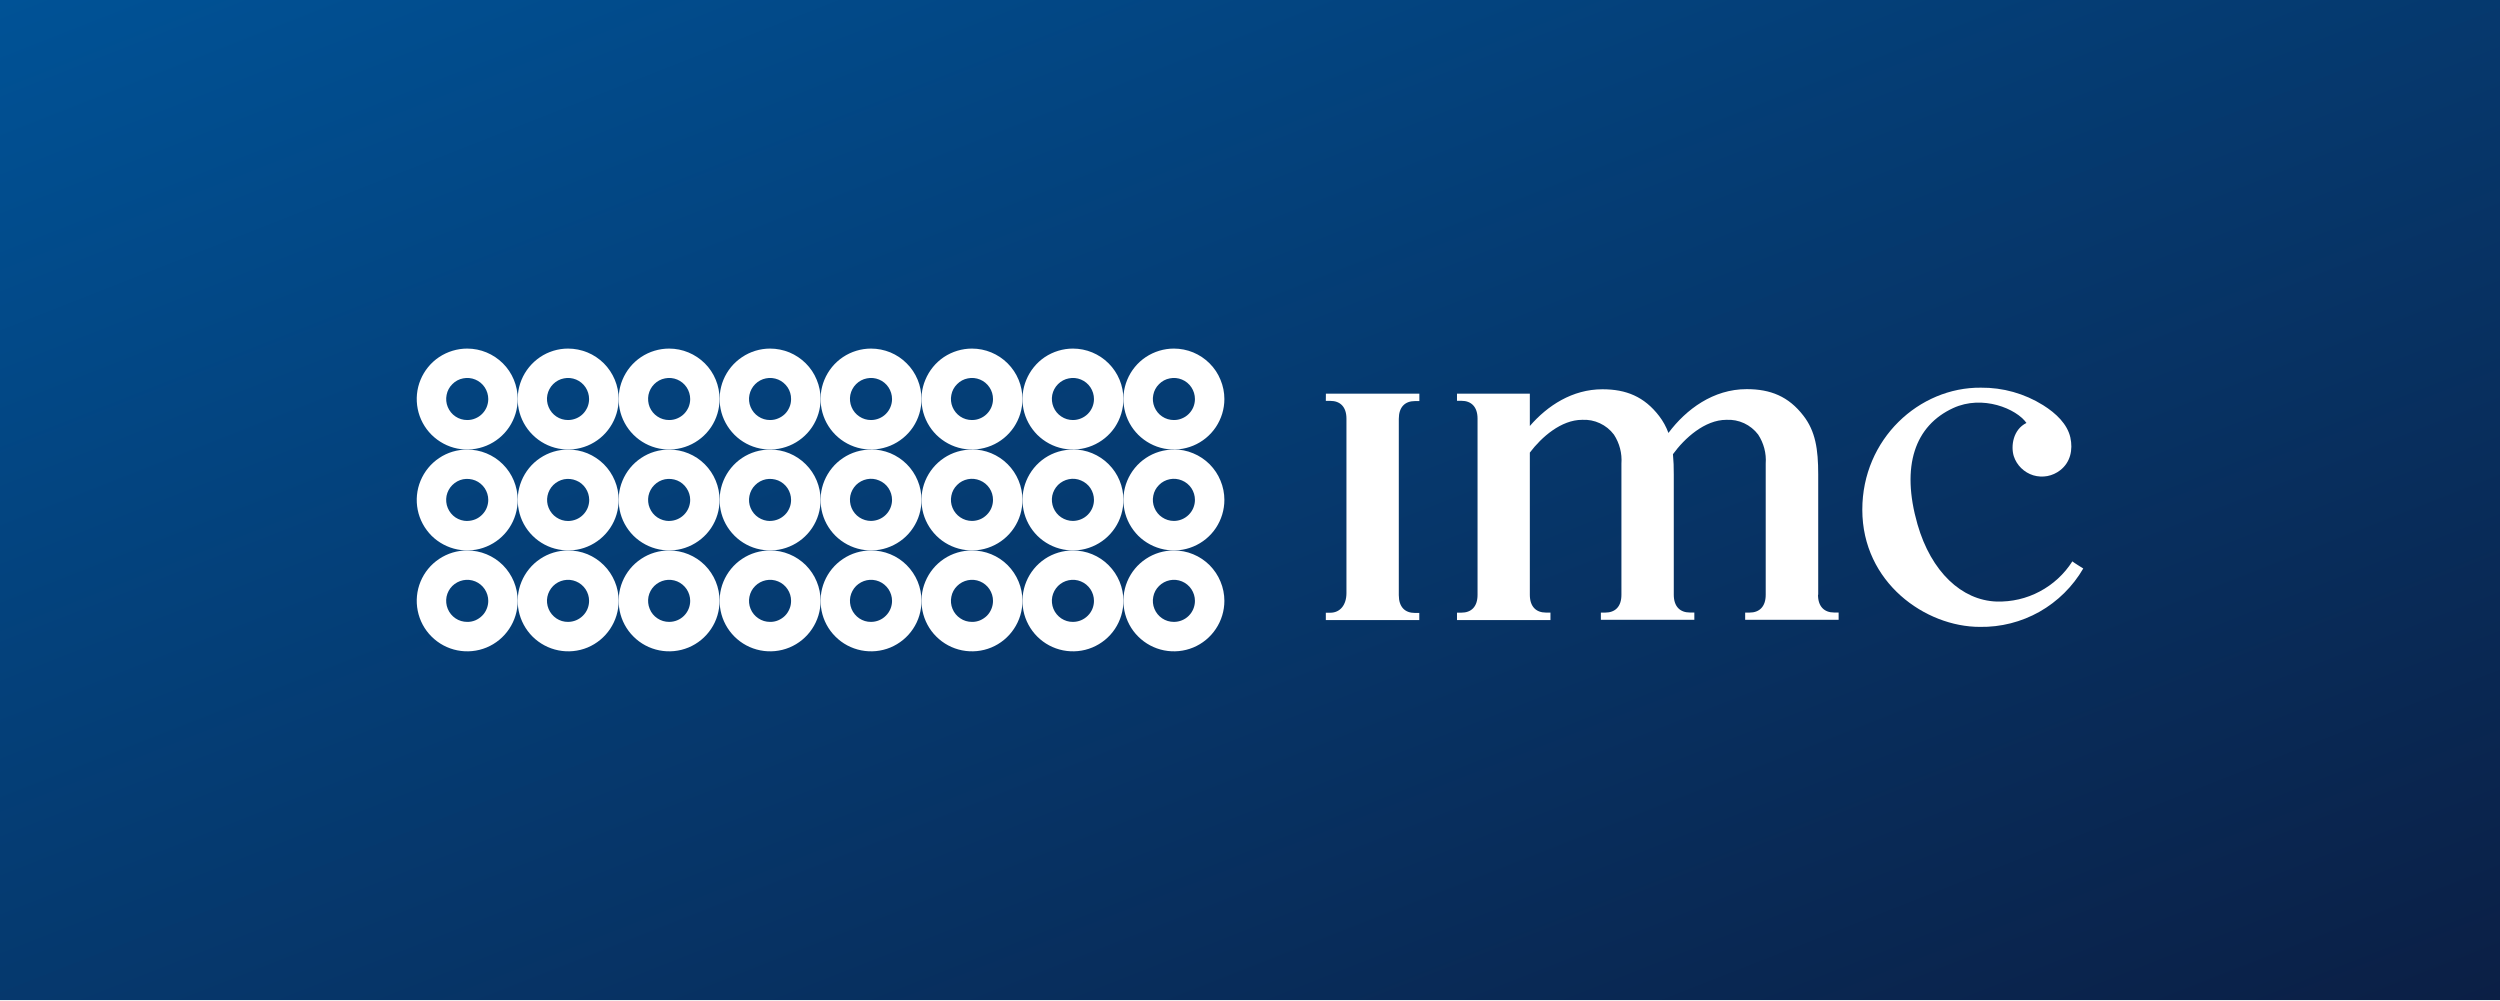
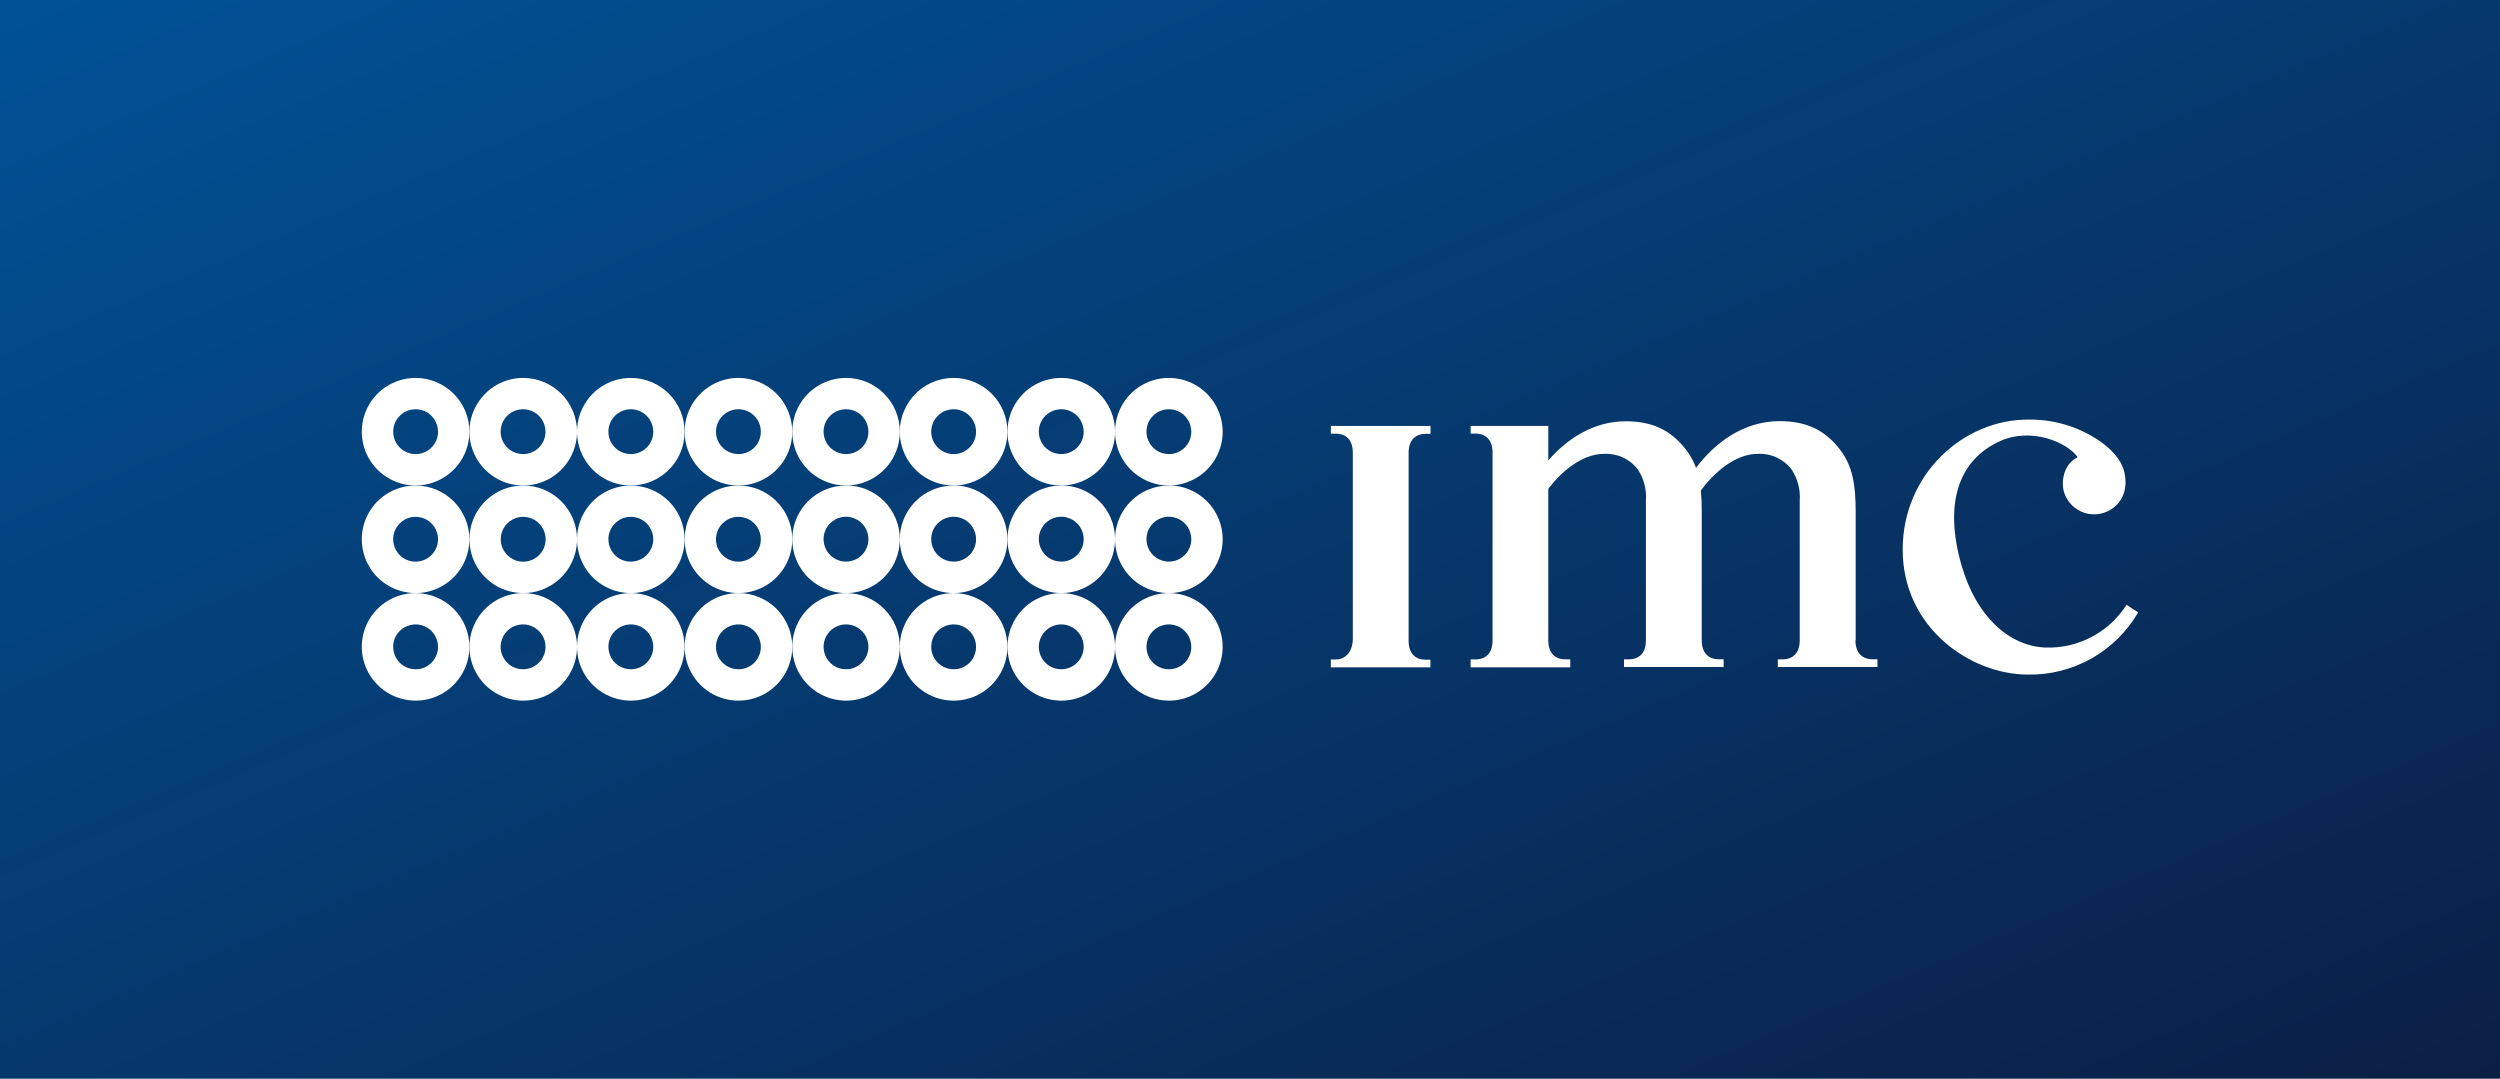
- <svg xmlns="http://www.w3.org/2000/svg" viewBox="0 0 300 120">
+ <svg xmlns="http://www.w3.org/2000/svg" viewBox="0 0 197 85">
  <defs>
    <linearGradient id="imcg" x1="0" y1="0" x2="1" y2="1">
      <stop offset="0" stop-color="#005296" />
      <stop offset="1" stop-color="#0B1F45" />
    </linearGradient>
  </defs>
-   <rect width="300" height="120" fill="url(#imcg)" />
-   <svg x="50.0" y="41.83" width="200" height="36.33" viewBox="0 0 24 4.36" fill="#FFFFFF">
+   <rect width="197" height="85" fill="url(#imcg)" />
+   <svg x="28.50" y="29.78" width="140" height="25.43" viewBox="0 0 24 4.36" fill="#FFFFFF">
    <path d="M20.183 3.546V1.811C20.183 1.448 20.143 1.191 19.971 0.968C19.756 0.688 19.495 0.584 19.153 0.584C18.672 0.584 18.281 0.874 18.026 1.215C17.994 1.127 17.949 1.045 17.892 0.971C17.677 0.691 17.416 0.586 17.075 0.586C16.643 0.586 16.284 0.821 16.03 1.115V0.649H14.981V0.752H15.045C15.186 0.752 15.277 0.838 15.277 1.008C15.277 1.065 15.277 3.496 15.277 3.547C15.277 3.718 15.186 3.803 15.045 3.803H14.981V3.91H16.327V3.802H16.262C16.121 3.802 16.03 3.717 16.03 3.546C16.03 3.511 16.03 2.371 16.03 1.498C16.199 1.274 16.482 1.026 16.783 1.026C16.871 1.021 16.959 1.038 17.038 1.075C17.118 1.112 17.188 1.168 17.241 1.239C17.322 1.363 17.36 1.509 17.349 1.657V3.546C17.349 3.716 17.259 3.802 17.117 3.802H17.053V3.906H18.399V3.801H18.335C18.194 3.801 18.103 3.716 18.103 3.545C18.103 3.488 18.103 2.123 18.103 1.81C18.104 1.713 18.1 1.617 18.091 1.521C18.258 1.291 18.55 1.026 18.86 1.026C18.948 1.021 19.036 1.038 19.116 1.075C19.195 1.112 19.265 1.168 19.318 1.238C19.399 1.362 19.438 1.509 19.427 1.656V3.546C19.427 3.716 19.336 3.802 19.195 3.802H19.131V3.906H20.477V3.801H20.412C20.271 3.801 20.18 3.716 20.18 3.545" />
    <path d="M13.092 0.753H13.156C13.298 0.753 13.389 0.838 13.389 1.009C13.389 1.066 13.389 3.469 13.389 3.521C13.389 3.691 13.299 3.804 13.156 3.804H13.092V3.91H14.438V3.807H14.374C14.232 3.807 14.143 3.722 14.143 3.551C14.143 3.494 14.143 1.068 14.143 1.012C14.143 0.842 14.232 0.756 14.375 0.756H14.439V0.649H13.093L13.092 0.753Z" />
    <path d="M23.842 3.066C23.726 3.248 23.564 3.397 23.373 3.498C23.182 3.6 22.968 3.649 22.752 3.643C22.25 3.626 21.81 3.215 21.613 2.532C21.37 1.686 21.579 1.109 22.126 0.857C22.55 0.661 23.039 0.867 23.182 1.071C22.989 1.165 22.955 1.404 22.999 1.548C23.02 1.614 23.057 1.673 23.106 1.721C23.155 1.769 23.215 1.805 23.28 1.825C23.346 1.845 23.416 1.848 23.483 1.836C23.551 1.823 23.614 1.794 23.668 1.752C23.814 1.639 23.854 1.459 23.814 1.279C23.77 1.087 23.61 0.933 23.422 0.815C23.153 0.647 22.842 0.56 22.525 0.563C21.639 0.555 20.818 1.3 20.818 2.32C20.818 3.371 21.728 4.008 22.511 4.008C22.811 4.013 23.108 3.938 23.37 3.79C23.631 3.642 23.849 3.427 24 3.167C23.989 3.16 23.858 3.079 23.844 3.065" />
    <path d="M2.179 1.12995e-06C2.035 0 1.895 0.043 1.776 0.123C1.657 0.204 1.564 0.317 1.509 0.45C1.454 0.583 1.44 0.729 1.468 0.87C1.497 1.011 1.566 1.14 1.668 1.241C1.77 1.343 1.899 1.412 2.04 1.44C2.181 1.468 2.327 1.453 2.46 1.398C2.592 1.343 2.706 1.25 2.785 1.13C2.865 1.011 2.908 0.87 2.908 0.727C2.908 0.631 2.889 0.537 2.852 0.448C2.815 0.36 2.762 0.28 2.694 0.212C2.626 0.145 2.546 0.091 2.458 0.055C2.369 0.019 2.275 -0 2.179 1.12995e-06ZM2.179 1.029C2.119 1.029 2.06 1.012 2.01 0.978C1.961 0.945 1.922 0.898 1.899 0.842C1.876 0.787 1.869 0.726 1.881 0.667C1.893 0.608 1.922 0.554 1.964 0.512C2.007 0.469 2.061 0.44 2.12 0.429C2.178 0.417 2.239 0.423 2.295 0.446C2.35 0.469 2.398 0.508 2.431 0.558C2.464 0.608 2.482 0.667 2.482 0.727C2.482 0.767 2.474 0.806 2.459 0.843C2.443 0.879 2.421 0.913 2.393 0.941C2.365 0.969 2.332 0.991 2.295 1.006C2.258 1.021 2.219 1.029 2.179 1.029Z" />
    <path d="M5.088 1.454C4.944 1.454 4.804 1.496 4.684 1.576C4.565 1.656 4.472 1.77 4.417 1.903C4.362 2.036 4.348 2.182 4.376 2.323C4.404 2.464 4.474 2.593 4.576 2.695C4.677 2.796 4.807 2.866 4.948 2.893C5.089 2.921 5.235 2.907 5.368 2.851C5.501 2.796 5.614 2.703 5.694 2.583C5.774 2.463 5.816 2.323 5.816 2.179C5.815 1.986 5.739 1.802 5.602 1.666C5.466 1.53 5.281 1.453 5.088 1.454ZM5.088 2.483C5.028 2.483 4.97 2.465 4.92 2.432C4.87 2.399 4.831 2.351 4.808 2.296C4.785 2.241 4.779 2.18 4.791 2.121C4.803 2.062 4.831 2.008 4.874 1.966C4.916 1.923 4.97 1.894 5.029 1.882C5.087 1.871 5.148 1.877 5.204 1.899C5.259 1.922 5.307 1.961 5.34 2.011C5.373 2.061 5.391 2.119 5.391 2.179C5.391 2.219 5.384 2.258 5.368 2.295C5.353 2.332 5.331 2.365 5.303 2.393C5.274 2.421 5.241 2.444 5.204 2.459C5.167 2.474 5.128 2.482 5.088 2.482" />
    <path d="M5.088 2.11363e-06C4.945 0 4.804 0.043 4.685 0.123C4.565 0.203 4.472 0.316 4.417 0.449C4.362 0.582 4.348 0.728 4.376 0.869C4.404 1.01 4.474 1.139 4.575 1.241C4.677 1.343 4.806 1.412 4.947 1.44C5.088 1.468 5.234 1.453 5.367 1.398C5.5 1.343 5.613 1.25 5.693 1.131C5.773 1.011 5.816 0.871 5.816 0.727C5.816 0.631 5.797 0.537 5.76 0.449C5.724 0.36 5.67 0.28 5.603 0.213C5.535 0.145 5.455 0.092 5.367 0.055C5.278 0.019 5.184 -8.20992e-05 5.088 2.11363e-06ZM5.088 1.029C5.028 1.029 4.97 1.012 4.92 0.978C4.87 0.945 4.831 0.897 4.808 0.842C4.785 0.787 4.779 0.726 4.791 0.667C4.803 0.608 4.832 0.554 4.874 0.512C4.917 0.469 4.971 0.44 5.029 0.429C5.088 0.417 5.149 0.423 5.205 0.446C5.26 0.469 5.307 0.508 5.341 0.558C5.374 0.608 5.392 0.667 5.391 0.727C5.391 0.767 5.384 0.806 5.368 0.843C5.353 0.879 5.331 0.913 5.303 0.941C5.274 0.969 5.241 0.991 5.204 1.006C5.167 1.022 5.128 1.029 5.088 1.029Z" />
    <path d="M3.635 1.454C3.491 1.454 3.35 1.496 3.231 1.576C3.111 1.656 3.018 1.77 2.963 1.903C2.908 2.035 2.894 2.182 2.922 2.323C2.95 2.464 3.019 2.593 3.121 2.695C3.223 2.796 3.353 2.865 3.494 2.893C3.635 2.921 3.781 2.907 3.914 2.851C4.046 2.796 4.16 2.703 4.24 2.583C4.319 2.464 4.362 2.323 4.361 2.179C4.361 1.987 4.284 1.802 4.148 1.666C4.012 1.53 3.827 1.454 3.635 1.454ZM3.635 2.483C3.575 2.483 3.516 2.465 3.466 2.432C3.416 2.399 3.378 2.351 3.355 2.296C3.332 2.241 3.326 2.18 3.337 2.121C3.349 2.062 3.378 2.008 3.42 1.966C3.462 1.923 3.516 1.894 3.575 1.882C3.634 1.871 3.695 1.877 3.75 1.899C3.806 1.922 3.853 1.961 3.886 2.011C3.92 2.061 3.938 2.119 3.938 2.179C3.938 2.259 3.906 2.336 3.849 2.393C3.792 2.45 3.715 2.482 3.635 2.482" />
    <path d="M3.635 1.83101e-06C3.491 1.83101e-06 3.35 0.043 3.231 0.122C3.111 0.202 3.018 0.316 2.963 0.449C2.908 0.581 2.894 0.728 2.922 0.869C2.95 1.01 3.019 1.139 3.121 1.241C3.222 1.342 3.352 1.412 3.493 1.44C3.634 1.468 3.78 1.453 3.913 1.398C4.046 1.343 4.159 1.25 4.239 1.131C4.319 1.011 4.361 0.871 4.361 0.727C4.361 0.534 4.285 0.349 4.149 0.213C4.012 0.077 3.827 1.83101e-06 3.635 1.83101e-06ZM3.635 1.029C3.575 1.029 3.516 1.012 3.466 0.978C3.416 0.945 3.377 0.897 3.354 0.842C3.332 0.787 3.326 0.726 3.337 0.667C3.349 0.608 3.378 0.554 3.42 0.512C3.463 0.469 3.517 0.44 3.576 0.429C3.635 0.417 3.696 0.423 3.751 0.446C3.806 0.469 3.854 0.508 3.887 0.558C3.92 0.608 3.938 0.667 3.938 0.727C3.938 0.767 3.93 0.806 3.915 0.843C3.899 0.879 3.877 0.913 3.849 0.941C3.821 0.969 3.787 0.991 3.751 1.006C3.714 1.022 3.674 1.029 3.635 1.029Z" />
    <path d="M3.635 2.907C3.491 2.907 3.35 2.949 3.231 3.029C3.111 3.109 3.018 3.222 2.963 3.355C2.908 3.488 2.894 3.634 2.922 3.775C2.95 3.916 3.019 4.046 3.121 4.147C3.222 4.249 3.352 4.318 3.493 4.346C3.634 4.374 3.78 4.36 3.913 4.305C4.046 4.25 4.159 4.157 4.239 4.037C4.319 3.918 4.361 3.777 4.361 3.633C4.361 3.441 4.285 3.256 4.149 3.119C4.012 2.983 3.827 2.907 3.635 2.907ZM3.635 3.936C3.575 3.936 3.516 3.919 3.466 3.885C3.416 3.852 3.377 3.805 3.355 3.749C3.332 3.694 3.326 3.633 3.337 3.574C3.349 3.515 3.378 3.461 3.42 3.419C3.463 3.377 3.517 3.348 3.575 3.336C3.634 3.324 3.695 3.33 3.751 3.353C3.806 3.376 3.853 3.415 3.887 3.465C3.92 3.515 3.938 3.573 3.938 3.633C3.938 3.714 3.906 3.791 3.849 3.848C3.792 3.905 3.715 3.936 3.635 3.936Z" />
    <path d="M2.179 2.907C2.035 2.907 1.895 2.95 1.776 3.03C1.657 3.11 1.564 3.224 1.509 3.357C1.454 3.489 1.44 3.635 1.468 3.776C1.497 3.917 1.566 4.046 1.668 4.148C1.77 4.249 1.899 4.318 2.04 4.346C2.181 4.374 2.327 4.36 2.46 4.305C2.592 4.25 2.706 4.156 2.785 4.037C2.865 3.917 2.908 3.777 2.908 3.633C2.908 3.538 2.889 3.443 2.852 3.355C2.815 3.267 2.762 3.186 2.694 3.119C2.626 3.051 2.546 2.998 2.458 2.961C2.369 2.925 2.275 2.906 2.179 2.907ZM2.179 3.936C2.119 3.937 2.06 3.919 2.011 3.886C1.961 3.852 1.922 3.805 1.899 3.75C1.876 3.694 1.869 3.633 1.881 3.575C1.893 3.516 1.922 3.462 1.964 3.419C2.006 3.377 2.06 3.348 2.119 3.336C2.178 3.324 2.239 3.33 2.294 3.353C2.35 3.376 2.397 3.415 2.431 3.465C2.464 3.515 2.482 3.573 2.482 3.633C2.482 3.714 2.45 3.791 2.393 3.847C2.336 3.904 2.259 3.936 2.179 3.936Z" />
    <path d="M6.542 1.454C6.399 1.454 6.258 1.496 6.139 1.576C6.019 1.656 5.926 1.77 5.871 1.903C5.816 2.035 5.802 2.182 5.83 2.323C5.858 2.464 5.927 2.593 6.029 2.695C6.131 2.796 6.26 2.865 6.401 2.893C6.543 2.921 6.689 2.907 6.821 2.851C6.954 2.796 7.068 2.703 7.147 2.583C7.227 2.464 7.269 2.323 7.269 2.179C7.269 2.084 7.251 1.989 7.214 1.901C7.178 1.813 7.124 1.732 7.057 1.665C6.989 1.597 6.909 1.544 6.821 1.507C6.732 1.471 6.638 1.452 6.542 1.452M6.542 2.482C6.482 2.482 6.424 2.464 6.374 2.431C6.324 2.398 6.285 2.35 6.262 2.295C6.239 2.239 6.233 2.178 6.244 2.119C6.256 2.061 6.285 2.007 6.327 1.964C6.37 1.922 6.424 1.893 6.483 1.881C6.542 1.869 6.603 1.875 6.658 1.899C6.714 1.922 6.761 1.96 6.794 2.01C6.827 2.06 6.845 2.119 6.845 2.179C6.845 2.259 6.813 2.336 6.756 2.393C6.699 2.45 6.623 2.481 6.542 2.482Z" />
    <path d="M7.996 1.454C7.852 1.454 7.712 1.496 7.592 1.576C7.473 1.656 7.379 1.77 7.324 1.903C7.269 2.035 7.255 2.182 7.283 2.323C7.311 2.464 7.381 2.593 7.483 2.695C7.584 2.796 7.714 2.865 7.855 2.893C7.996 2.921 8.142 2.907 8.275 2.851C8.408 2.796 8.521 2.703 8.601 2.583C8.681 2.464 8.723 2.323 8.723 2.179C8.723 1.986 8.646 1.801 8.51 1.665C8.374 1.529 8.189 1.452 7.996 1.452M7.996 2.482C7.936 2.482 7.877 2.464 7.827 2.43C7.778 2.397 7.739 2.35 7.716 2.294C7.693 2.239 7.687 2.178 7.699 2.119C7.71 2.06 7.739 2.006 7.782 1.964C7.824 1.921 7.878 1.893 7.937 1.881C7.996 1.869 8.057 1.876 8.112 1.899C8.168 1.922 8.215 1.961 8.248 2.01C8.282 2.06 8.299 2.119 8.299 2.179C8.299 2.219 8.291 2.258 8.276 2.295C8.261 2.332 8.238 2.365 8.21 2.393C8.182 2.421 8.149 2.444 8.112 2.459C8.075 2.474 8.036 2.482 7.996 2.482Z" />
    <path d="M9.45 1.454C9.306 1.454 9.166 1.496 9.046 1.576C8.927 1.656 8.834 1.77 8.779 1.903C8.724 2.035 8.709 2.182 8.738 2.323C8.766 2.464 8.835 2.593 8.937 2.695C9.039 2.796 9.168 2.865 9.309 2.893C9.45 2.921 9.597 2.907 9.729 2.851C9.862 2.796 9.975 2.703 10.055 2.583C10.135 2.464 10.177 2.323 10.177 2.179C10.177 1.986 10.101 1.801 9.964 1.665C9.828 1.529 9.643 1.452 9.45 1.452M9.45 2.482C9.39 2.482 9.332 2.464 9.282 2.431C9.232 2.398 9.193 2.35 9.17 2.295C9.147 2.239 9.141 2.178 9.152 2.119C9.164 2.061 9.193 2.007 9.235 1.964C9.278 1.922 9.332 1.893 9.391 1.881C9.45 1.869 9.511 1.875 9.566 1.899C9.621 1.922 9.669 1.96 9.702 2.01C9.735 2.06 9.753 2.119 9.753 2.179C9.753 2.259 9.721 2.336 9.664 2.393C9.607 2.45 9.53 2.481 9.45 2.482Z" />
    <path d="M0.727 1.83101e-06C0.583 1.83101e-06 0.443 0.043 0.323 0.122C0.203 0.202 0.11 0.316 0.055 0.449C0 0.581 -0.014 0.728 0.014 0.869C0.042 1.01 0.111 1.139 0.213 1.241C0.315 1.342 0.444 1.412 0.585 1.44C0.726 1.468 0.872 1.453 1.005 1.398C1.138 1.343 1.251 1.25 1.331 1.131C1.411 1.011 1.454 0.871 1.454 0.727C1.454 0.534 1.377 0.349 1.241 0.213C1.104 0.077 0.92 1.83101e-06 0.727 1.83101e-06ZM0.727 1.029C0.667 1.029 0.608 1.012 0.558 0.978C0.508 0.945 0.47 0.897 0.447 0.842C0.424 0.787 0.418 0.726 0.43 0.667C0.441 0.608 0.47 0.554 0.513 0.512C0.555 0.469 0.609 0.44 0.668 0.429C0.727 0.417 0.788 0.423 0.843 0.446C0.899 0.469 0.946 0.508 0.979 0.558C1.012 0.608 1.03 0.667 1.03 0.727C1.03 0.767 1.022 0.806 1.007 0.843C0.992 0.879 0.969 0.913 0.941 0.941C0.913 0.969 0.88 0.991 0.843 1.006C0.806 1.022 0.767 1.029 0.727 1.029Z" />
    <path d="M5.088 2.907C4.945 2.907 4.804 2.949 4.685 3.029C4.565 3.109 4.472 3.223 4.417 3.356C4.362 3.488 4.348 3.635 4.376 3.775C4.404 3.916 4.474 4.046 4.575 4.147C4.677 4.249 4.806 4.318 4.947 4.346C5.088 4.374 5.234 4.36 5.367 4.305C5.5 4.25 5.613 4.157 5.693 4.037C5.773 3.918 5.816 3.777 5.816 3.633C5.816 3.538 5.797 3.443 5.76 3.355C5.724 3.267 5.67 3.187 5.603 3.119C5.535 3.052 5.455 2.998 5.367 2.962C5.278 2.925 5.184 2.906 5.088 2.907ZM5.088 3.936C5.028 3.936 4.97 3.919 4.92 3.885C4.87 3.852 4.831 3.805 4.808 3.749C4.785 3.694 4.779 3.633 4.791 3.574C4.803 3.515 4.831 3.461 4.874 3.419C4.916 3.377 4.97 3.348 5.029 3.336C5.088 3.324 5.149 3.33 5.204 3.353C5.26 3.376 5.307 3.415 5.34 3.465C5.374 3.515 5.391 3.573 5.391 3.633C5.391 3.673 5.384 3.713 5.368 3.749C5.353 3.786 5.331 3.82 5.303 3.848C5.275 3.876 5.241 3.898 5.204 3.914C5.168 3.929 5.128 3.937 5.088 3.936Z" />
    <path d="M6.542 1.83101e-06C6.399 1.83101e-06 6.258 0.043 6.139 0.122C6.019 0.202 5.926 0.316 5.871 0.449C5.816 0.581 5.802 0.728 5.83 0.869C5.858 1.01 5.927 1.139 6.029 1.241C6.13 1.342 6.26 1.412 6.401 1.44C6.542 1.468 6.688 1.453 6.821 1.398C6.953 1.343 7.067 1.25 7.147 1.131C7.227 1.011 7.269 0.871 7.269 0.727C7.269 0.631 7.25 0.537 7.214 0.449C7.177 0.36 7.124 0.28 7.056 0.213C6.989 0.145 6.909 0.092 6.821 0.055C6.732 0.019 6.638 1.83101e-06 6.542 1.83101e-06ZM6.542 1.029C6.482 1.029 6.424 1.012 6.374 0.978C6.324 0.945 6.285 0.898 6.262 0.842C6.239 0.787 6.233 0.726 6.244 0.667C6.256 0.608 6.285 0.554 6.327 0.512C6.37 0.469 6.424 0.44 6.483 0.429C6.542 0.417 6.603 0.423 6.658 0.446C6.714 0.469 6.761 0.508 6.794 0.558C6.827 0.608 6.845 0.667 6.845 0.727C6.845 0.807 6.813 0.884 6.756 0.941C6.7 0.997 6.623 1.029 6.542 1.029Z" />
    <path d="M7.996 1.83101e-06C7.852 1.83101e-06 7.712 0.043 7.592 0.122C7.473 0.202 7.38 0.316 7.325 0.449C7.269 0.581 7.255 0.728 7.283 0.869C7.311 1.01 7.38 1.139 7.482 1.241C7.584 1.342 7.713 1.412 7.854 1.44C7.995 1.468 8.141 1.453 8.274 1.398C8.407 1.343 8.52 1.25 8.6 1.131C8.68 1.011 8.723 0.871 8.723 0.727C8.723 0.534 8.646 0.349 8.51 0.213C8.374 0.077 8.189 1.83101e-06 7.996 1.83101e-06ZM7.996 1.029C7.936 1.029 7.877 1.012 7.827 0.978C7.778 0.945 7.739 0.897 7.716 0.842C7.693 0.787 7.687 0.726 7.699 0.667C7.71 0.608 7.739 0.554 7.782 0.512C7.824 0.469 7.878 0.44 7.937 0.429C7.996 0.417 8.057 0.423 8.112 0.446C8.168 0.469 8.215 0.508 8.248 0.558C8.282 0.608 8.299 0.667 8.299 0.727C8.299 0.767 8.291 0.806 8.276 0.843C8.261 0.879 8.238 0.913 8.21 0.941C8.182 0.969 8.149 0.991 8.112 1.006C8.075 1.022 8.036 1.029 7.996 1.029Z" />
    <path d="M10.904 1.83101e-06C10.76 1.83101e-06 10.62 0.043 10.5 0.122C10.38 0.202 10.287 0.316 10.232 0.449C10.177 0.581 10.163 0.728 10.191 0.869C10.219 1.01 10.288 1.139 10.39 1.241C10.492 1.342 10.621 1.412 10.762 1.44C10.903 1.468 11.049 1.453 11.182 1.398C11.315 1.343 11.428 1.25 11.508 1.131C11.588 1.011 11.631 0.871 11.631 0.727C11.631 0.631 11.612 0.537 11.575 0.449C11.539 0.36 11.485 0.28 11.418 0.213C11.35 0.145 11.27 0.092 11.182 0.055C11.094 0.019 10.999 1.83101e-06 10.904 1.83101e-06ZM10.904 1.029C10.844 1.029 10.785 1.012 10.735 0.978C10.685 0.945 10.647 0.897 10.624 0.842C10.601 0.787 10.595 0.726 10.607 0.667C10.618 0.608 10.647 0.554 10.69 0.512C10.732 0.469 10.786 0.44 10.845 0.429C10.904 0.417 10.965 0.423 11.02 0.446C11.076 0.469 11.123 0.508 11.156 0.558C11.189 0.608 11.207 0.667 11.207 0.727C11.207 0.767 11.199 0.806 11.184 0.843C11.169 0.879 11.146 0.913 11.118 0.941C11.09 0.969 11.057 0.991 11.02 1.006C10.983 1.022 10.944 1.029 10.904 1.029Z" />
    <path d="M10.904 2.907C10.76 2.907 10.62 2.949 10.5 3.029C10.38 3.109 10.287 3.222 10.232 3.355C10.177 3.488 10.163 3.634 10.191 3.775C10.219 3.916 10.288 4.046 10.39 4.147C10.492 4.249 10.621 4.318 10.762 4.346C10.903 4.374 11.049 4.36 11.182 4.305C11.315 4.25 11.428 4.157 11.508 4.037C11.588 3.918 11.631 3.777 11.631 3.633C11.631 3.538 11.612 3.443 11.575 3.355C11.539 3.267 11.485 3.187 11.418 3.119C11.35 3.052 11.27 2.998 11.182 2.962C11.094 2.925 10.999 2.907 10.904 2.907ZM10.904 3.936C10.844 3.936 10.785 3.919 10.735 3.885C10.686 3.852 10.647 3.805 10.624 3.749C10.601 3.694 10.595 3.633 10.607 3.574C10.618 3.515 10.647 3.461 10.69 3.419C10.732 3.377 10.786 3.348 10.845 3.336C10.903 3.324 10.964 3.33 11.02 3.353C11.075 3.376 11.123 3.415 11.156 3.465C11.189 3.515 11.207 3.573 11.207 3.633C11.207 3.714 11.175 3.791 11.118 3.848C11.061 3.905 10.984 3.936 10.904 3.936Z" />
    <path d="M9.45 1.83101e-06C9.307 1.83101e-06 9.166 0.043 9.046 0.122C8.927 0.202 8.834 0.316 8.779 0.449C8.724 0.581 8.709 0.728 8.737 0.869C8.765 1.01 8.835 1.139 8.936 1.241C9.038 1.342 9.167 1.412 9.308 1.44C9.449 1.468 9.596 1.453 9.728 1.398C9.861 1.343 9.975 1.25 10.055 1.131C10.134 1.011 10.177 0.871 10.177 0.727C10.177 0.534 10.1 0.349 9.964 0.213C9.828 0.077 9.643 0 9.45 1.83101e-06ZM9.45 1.029C9.39 1.029 9.332 1.012 9.282 0.978C9.232 0.945 9.193 0.898 9.17 0.842C9.147 0.787 9.141 0.726 9.152 0.667C9.164 0.608 9.193 0.554 9.235 0.512C9.278 0.469 9.332 0.44 9.391 0.429C9.45 0.417 9.511 0.423 9.566 0.446C9.621 0.469 9.669 0.508 9.702 0.558C9.735 0.608 9.753 0.667 9.753 0.727C9.753 0.807 9.721 0.884 9.664 0.941C9.607 0.997 9.53 1.029 9.45 1.029Z" />
    <path d="M9.45 2.907C9.307 2.907 9.166 2.949 9.046 3.029C8.927 3.109 8.834 3.222 8.779 3.355C8.724 3.488 8.709 3.634 8.737 3.775C8.765 3.916 8.835 4.046 8.936 4.147C9.038 4.249 9.167 4.318 9.308 4.346C9.449 4.374 9.596 4.36 9.728 4.305C9.861 4.25 9.975 4.157 10.055 4.037C10.134 3.918 10.177 3.777 10.177 3.633C10.177 3.441 10.1 3.256 9.964 3.12C9.828 2.983 9.643 2.907 9.45 2.907ZM9.45 3.936C9.39 3.937 9.332 3.919 9.282 3.886C9.232 3.852 9.193 3.805 9.17 3.75C9.147 3.694 9.141 3.633 9.152 3.575C9.164 3.516 9.193 3.462 9.235 3.419C9.277 3.377 9.331 3.348 9.39 3.336C9.449 3.324 9.51 3.33 9.565 3.353C9.621 3.376 9.668 3.415 9.702 3.465C9.735 3.515 9.753 3.573 9.753 3.633C9.753 3.714 9.721 3.791 9.664 3.847C9.607 3.904 9.531 3.936 9.45 3.936Z" />
    <path d="M7.996 2.907C7.852 2.907 7.712 2.949 7.592 3.029C7.473 3.109 7.38 3.222 7.325 3.355C7.269 3.488 7.255 3.634 7.283 3.775C7.311 3.916 7.38 4.046 7.482 4.147C7.584 4.249 7.713 4.318 7.854 4.346C7.995 4.374 8.141 4.36 8.274 4.305C8.407 4.25 8.52 4.157 8.6 4.037C8.68 3.918 8.723 3.777 8.723 3.633C8.723 3.441 8.646 3.256 8.51 3.119C8.374 2.983 8.189 2.907 7.996 2.907ZM7.996 3.936C7.936 3.936 7.877 3.919 7.828 3.885C7.778 3.852 7.739 3.805 7.716 3.749C7.693 3.694 7.687 3.633 7.699 3.574C7.71 3.515 7.739 3.461 7.782 3.419C7.824 3.377 7.878 3.348 7.937 3.336C7.996 3.324 8.057 3.33 8.112 3.353C8.167 3.376 8.215 3.415 8.248 3.465C8.281 3.515 8.299 3.573 8.299 3.633C8.299 3.673 8.291 3.713 8.276 3.749C8.261 3.786 8.239 3.82 8.211 3.848C8.182 3.876 8.149 3.898 8.112 3.914C8.075 3.929 8.036 3.937 7.996 3.936Z" />
    <path d="M6.542 2.907C6.399 2.907 6.258 2.949 6.139 3.029C6.019 3.109 5.926 3.222 5.871 3.355C5.816 3.488 5.802 3.634 5.83 3.775C5.858 3.916 5.927 4.046 6.029 4.147C6.13 4.249 6.26 4.318 6.401 4.346C6.542 4.374 6.688 4.36 6.821 4.305C6.953 4.25 7.067 4.157 7.147 4.037C7.227 3.918 7.269 3.777 7.269 3.633C7.269 3.538 7.25 3.443 7.214 3.355C7.177 3.267 7.124 3.187 7.056 3.119C6.989 3.052 6.909 2.998 6.821 2.962C6.732 2.925 6.638 2.907 6.542 2.907ZM6.542 3.936C6.482 3.937 6.424 3.919 6.374 3.886C6.324 3.852 6.285 3.805 6.262 3.75C6.239 3.694 6.233 3.633 6.244 3.575C6.256 3.516 6.285 3.462 6.327 3.419C6.37 3.377 6.424 3.348 6.482 3.336C6.541 3.324 6.602 3.33 6.658 3.353C6.713 3.376 6.76 3.415 6.794 3.465C6.827 3.515 6.845 3.573 6.845 3.633C6.845 3.714 6.813 3.791 6.756 3.847C6.7 3.904 6.623 3.936 6.542 3.936Z" />
    <path d="M0.727 1.454C0.583 1.454 0.442 1.496 0.323 1.576C0.203 1.656 0.11 1.77 0.055 1.903C0 2.035 -0.014 2.182 0.014 2.323C0.042 2.464 0.112 2.593 0.213 2.695C0.315 2.796 0.445 2.865 0.586 2.893C0.727 2.921 0.873 2.907 1.006 2.851C1.139 2.796 1.252 2.703 1.332 2.583C1.411 2.464 1.454 2.323 1.454 2.179C1.453 1.987 1.377 1.802 1.24 1.666C1.104 1.53 0.919 1.454 0.727 1.454ZM0.727 2.483C0.667 2.483 0.608 2.465 0.558 2.432C0.509 2.399 0.47 2.351 0.447 2.296C0.424 2.241 0.418 2.18 0.429 2.121C0.441 2.062 0.47 2.008 0.512 1.966C0.555 1.923 0.608 1.894 0.667 1.882C0.726 1.871 0.787 1.877 0.842 1.899C0.898 1.922 0.945 1.961 0.979 2.011C1.012 2.061 1.03 2.119 1.03 2.179C1.03 2.219 1.022 2.258 1.007 2.295C0.992 2.332 0.969 2.365 0.941 2.393C0.913 2.421 0.88 2.444 0.843 2.459C0.806 2.474 0.767 2.482 0.727 2.482" />
    <path d="M2.179 1.454C2.035 1.454 1.895 1.497 1.776 1.577C1.656 1.657 1.564 1.771 1.509 1.904C1.454 2.037 1.44 2.183 1.469 2.324C1.497 2.465 1.566 2.594 1.668 2.695C1.77 2.797 1.9 2.866 2.041 2.893C2.182 2.921 2.328 2.907 2.461 2.851C2.593 2.796 2.706 2.703 2.786 2.583C2.866 2.463 2.908 2.323 2.908 2.179C2.908 2.084 2.889 1.989 2.852 1.901C2.815 1.813 2.762 1.733 2.694 1.665C2.626 1.598 2.546 1.545 2.458 1.508C2.369 1.472 2.275 1.453 2.179 1.454ZM2.179 2.483C2.119 2.483 2.061 2.465 2.011 2.431C1.961 2.398 1.923 2.35 1.9 2.295C1.877 2.24 1.871 2.179 1.883 2.12C1.895 2.061 1.924 2.007 1.966 1.965C2.009 1.923 2.063 1.894 2.121 1.882C2.18 1.871 2.241 1.877 2.296 1.9C2.352 1.922 2.399 1.961 2.432 2.011C2.466 2.061 2.483 2.119 2.484 2.179C2.484 2.219 2.476 2.259 2.461 2.296C2.445 2.333 2.423 2.366 2.395 2.394C2.366 2.423 2.333 2.445 2.296 2.46C2.259 2.475 2.219 2.483 2.179 2.483Z" />
    <path d="M0.727 2.907C0.583 2.907 0.443 2.949 0.323 3.029C0.203 3.109 0.11 3.222 0.055 3.355C0 3.488 -0.014 3.634 0.014 3.775C0.042 3.916 0.111 4.046 0.213 4.147C0.315 4.249 0.444 4.318 0.585 4.346C0.726 4.374 0.872 4.36 1.005 4.305C1.138 4.25 1.251 4.157 1.331 4.037C1.411 3.918 1.454 3.777 1.454 3.633C1.454 3.441 1.377 3.256 1.241 3.119C1.104 2.983 0.92 2.907 0.727 2.907ZM0.727 3.936C0.667 3.936 0.608 3.919 0.558 3.885C0.509 3.852 0.47 3.805 0.447 3.749C0.424 3.694 0.418 3.633 0.429 3.574C0.441 3.515 0.47 3.461 0.512 3.419C0.555 3.377 0.609 3.348 0.668 3.336C0.726 3.324 0.787 3.33 0.843 3.353C0.898 3.376 0.946 3.415 0.979 3.465C1.012 3.515 1.03 3.573 1.03 3.633C1.03 3.673 1.022 3.713 1.007 3.749C0.992 3.786 0.97 3.82 0.941 3.848C0.913 3.876 0.88 3.898 0.843 3.914C0.806 3.929 0.767 3.937 0.727 3.936Z" />
    <path d="M10.904 1.454C10.76 1.454 10.62 1.496 10.5 1.576C10.38 1.656 10.287 1.77 10.232 1.903C10.177 2.035 10.163 2.182 10.191 2.323C10.219 2.464 10.289 2.593 10.39 2.695C10.492 2.796 10.622 2.865 10.763 2.893C10.904 2.921 11.05 2.907 11.183 2.851C11.316 2.796 11.429 2.703 11.509 2.583C11.588 2.464 11.631 2.323 11.631 2.179C11.631 2.084 11.612 1.989 11.575 1.901C11.539 1.813 11.485 1.733 11.418 1.665C11.35 1.598 11.27 1.544 11.182 1.508C11.094 1.471 10.999 1.452 10.904 1.452M10.904 2.482C10.844 2.482 10.785 2.464 10.735 2.43C10.685 2.397 10.647 2.35 10.624 2.294C10.601 2.239 10.595 2.178 10.607 2.119C10.618 2.06 10.647 2.006 10.69 1.964C10.732 1.921 10.786 1.893 10.845 1.881C10.904 1.869 10.965 1.876 11.02 1.899C11.076 1.922 11.123 1.961 11.156 2.01C11.189 2.06 11.207 2.119 11.207 2.179C11.207 2.259 11.175 2.336 11.118 2.393C11.061 2.45 10.984 2.482 10.904 2.482Z" />
  </svg>
</svg>
